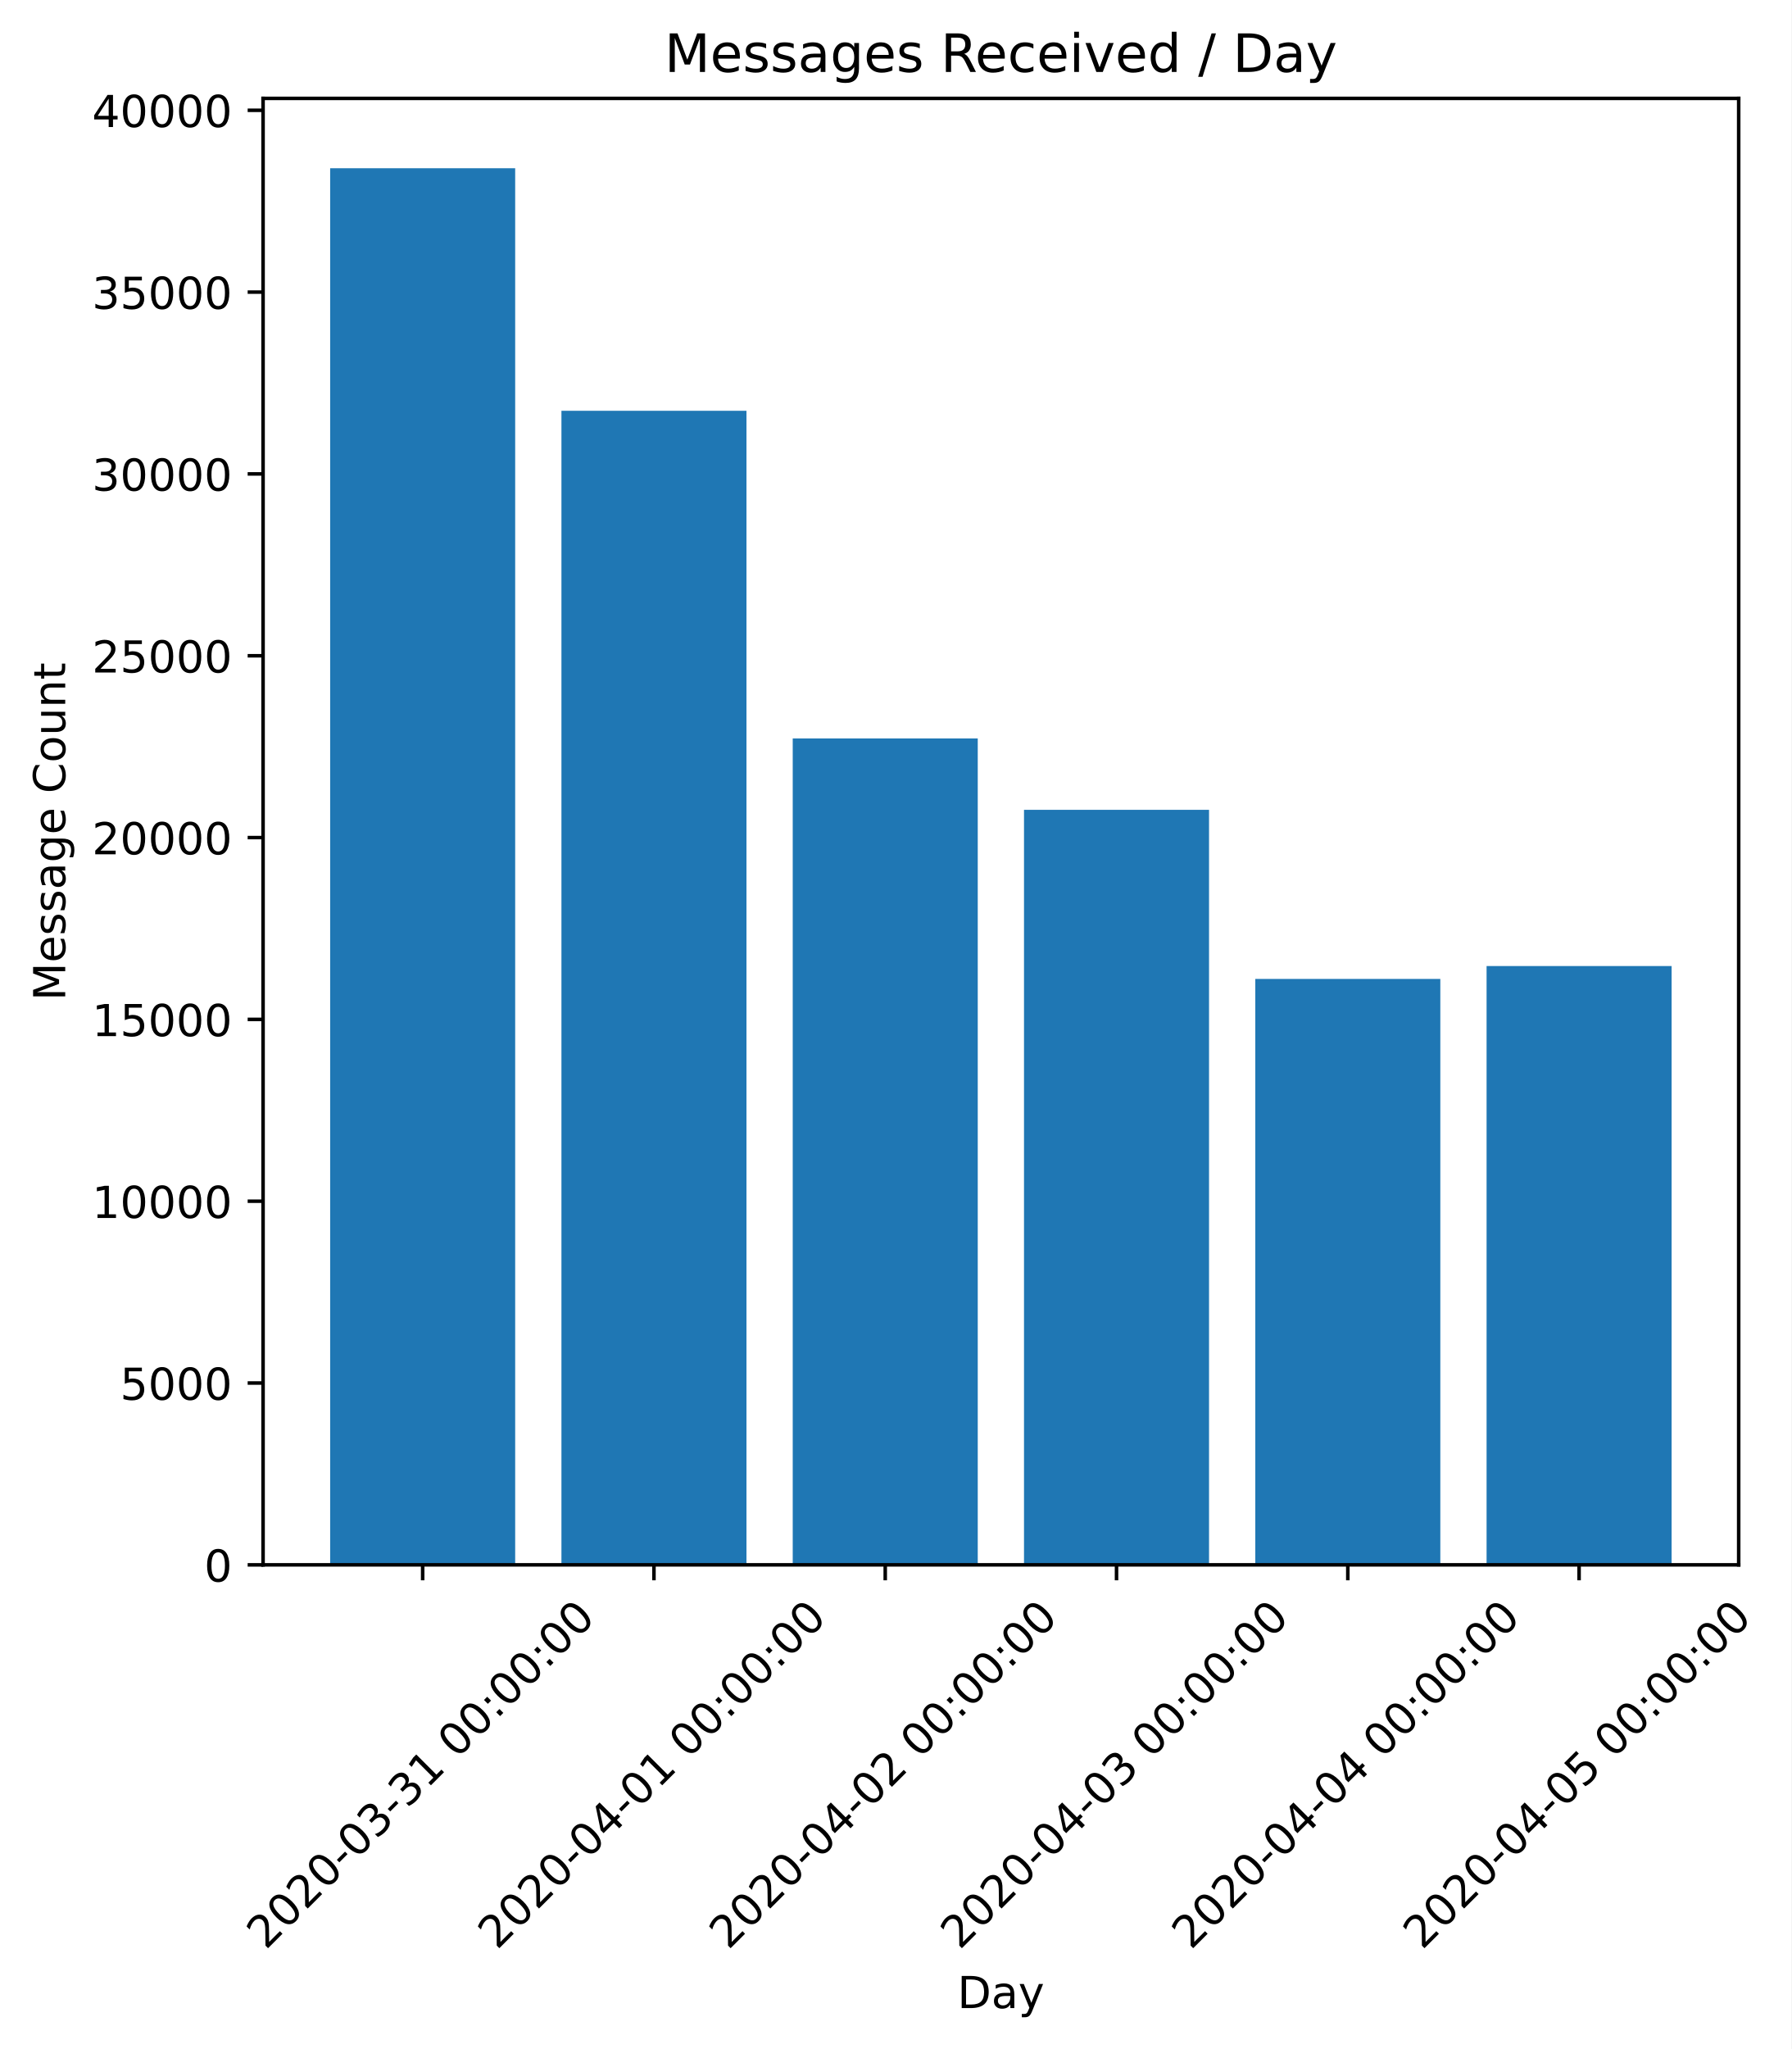
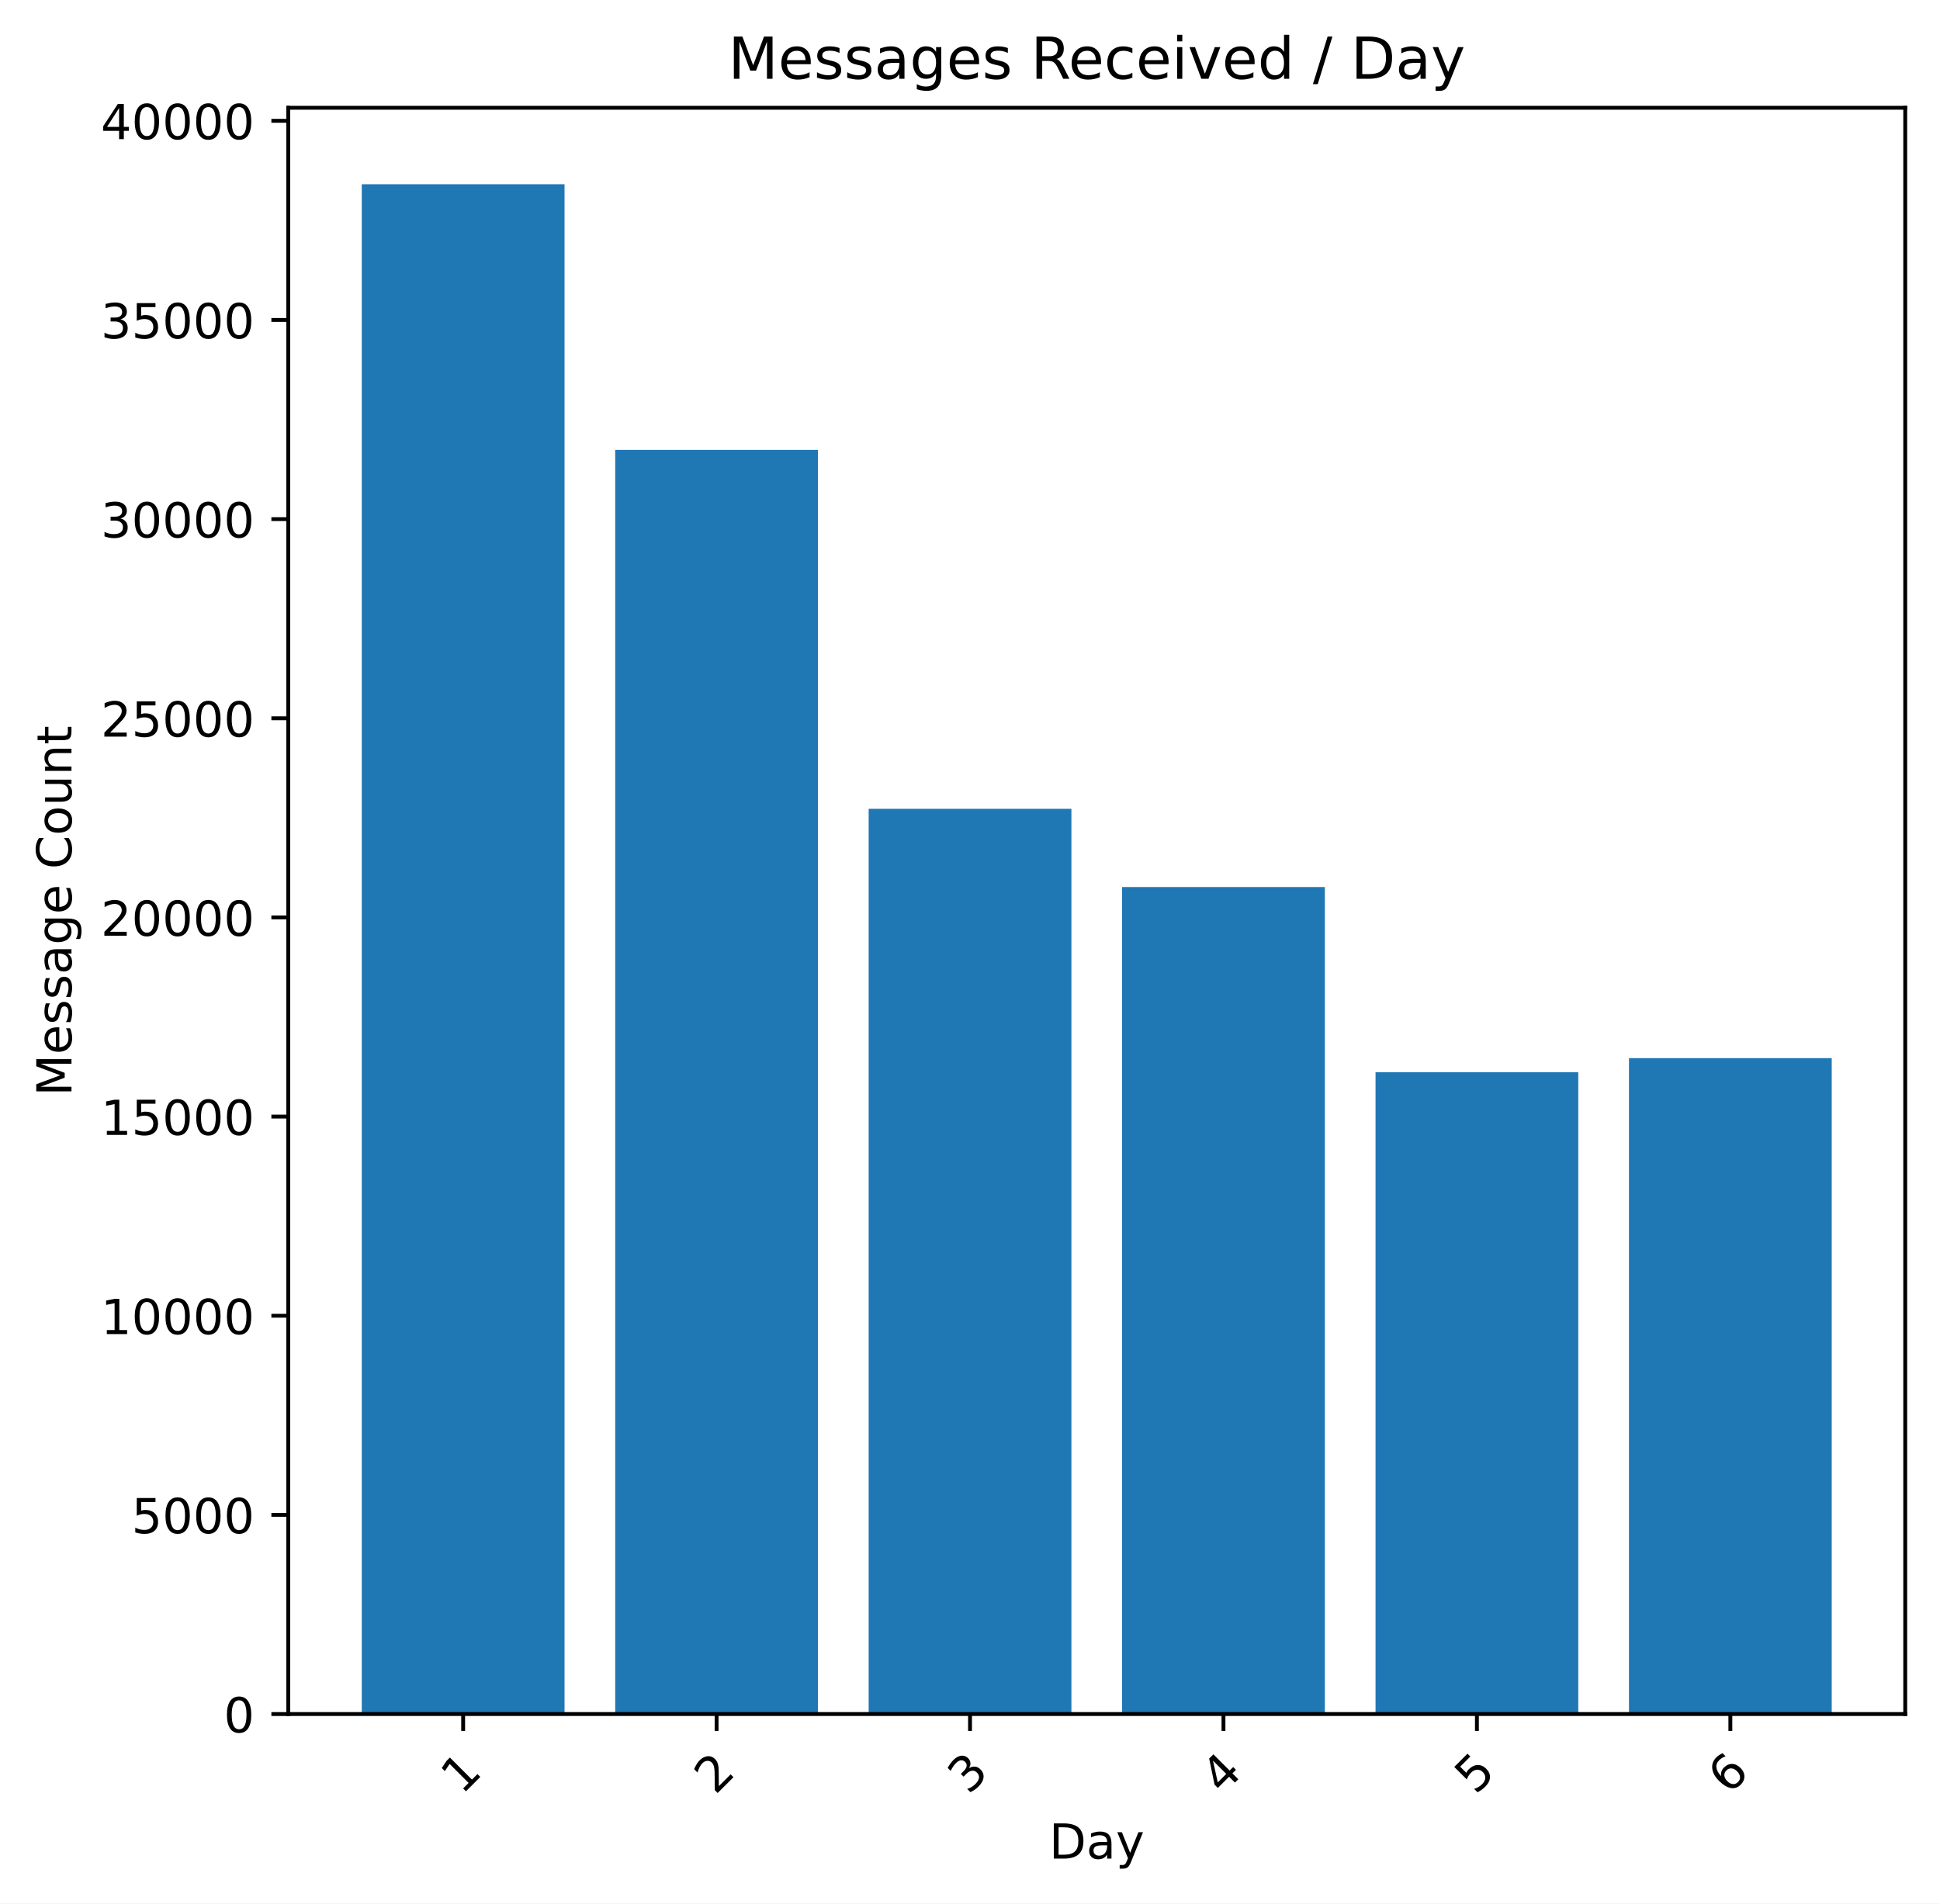
- <svg xmlns="http://www.w3.org/2000/svg" xmlns:xlink="http://www.w3.org/1999/xlink" height="464.779pt" version="1.1" viewBox="0 0 406.453 464.779" width="406.453pt">
+ <svg xmlns="http://www.w3.org/2000/svg" xmlns:xlink="http://www.w3.org/1999/xlink" height="394.179pt" version="1.1" viewBox="0 0 401.691 394.179" width="401.691pt">
  <defs>
    <style type="text/css">
*{stroke-linecap:butt;stroke-linejoin:round;}
  </style>
  </defs>
  <g id="figure_1">
    <g id="patch_1">
-       <path d="M 0 464.779  L 406.453 464.779  L 406.453 -0  L 0 -0  z " style="fill:#ffffff;" />
+       <path d="M 0 394.179  L 401.691 394.179  L 401.691 0  L 0 0  z " style="fill:#ffffff;" />
    </g>
    <g id="axes_1">
      <g id="patch_2">
        <path d="M 59.691 354.958  L 394.491 354.958  L 394.491 22.318  L 59.691 22.318  z " style="fill:#ffffff;" />
      </g>
      <g id="patch_3">
-         <path clip-path="url(#pcfb4ec23f2)" d="M 74.909 354.958  L 116.89 354.958  L 116.89 38.158  L 74.909 38.158  z " style="fill:#1f77b4;" />
+         <path clip-path="url(#p87c78bba9b)" d="M 74.909 354.958  L 116.89 354.958  L 116.89 38.158  L 74.909 38.158  z " style="fill:#1f77b4;" />
      </g>
      <g id="patch_4">
-         <path clip-path="url(#pcfb4ec23f2)" d="M 127.385 354.958  L 169.366 354.958  L 169.366 93.176  L 127.385 93.176  z " style="fill:#1f77b4;" />
+         <path clip-path="url(#p87c78bba9b)" d="M 127.385 354.958  L 169.366 354.958  L 169.366 93.176  L 127.385 93.176  z " style="fill:#1f77b4;" />
      </g>
      <g id="patch_5">
-         <path clip-path="url(#pcfb4ec23f2)" d="M 179.862 354.958  L 221.843 354.958  L 221.843 167.503  L 179.862 167.503  z " style="fill:#1f77b4;" />
+         <path clip-path="url(#p87c78bba9b)" d="M 179.862 354.958  L 221.843 354.958  L 221.843 167.503  L 179.862 167.503  z " style="fill:#1f77b4;" />
      </g>
      <g id="patch_6">
-         <path clip-path="url(#pcfb4ec23f2)" d="M 232.338 354.958  L 274.319 354.958  L 274.319 183.695  L 232.338 183.695  z " style="fill:#1f77b4;" />
+         <path clip-path="url(#p87c78bba9b)" d="M 232.338 354.958  L 274.319 354.958  L 274.319 183.695  L 232.338 183.695  z " style="fill:#1f77b4;" />
      </g>
      <g id="patch_7">
-         <path clip-path="url(#pcfb4ec23f2)" d="M 284.815 354.958  L 326.796 354.958  L 326.796 222.058  L 284.815 222.058  z " style="fill:#1f77b4;" />
+         <path clip-path="url(#p87c78bba9b)" d="M 284.815 354.958  L 326.796 354.958  L 326.796 222.058  L 284.815 222.058  z " style="fill:#1f77b4;" />
      </g>
      <g id="patch_8">
-         <path clip-path="url(#pcfb4ec23f2)" d="M 337.291 354.958  L 379.272 354.958  L 379.272 219.13  L 337.291 219.13  z " style="fill:#1f77b4;" />
+         <path clip-path="url(#p87c78bba9b)" d="M 337.291 354.958  L 379.272 354.958  L 379.272 219.13  L 337.291 219.13  z " style="fill:#1f77b4;" />
      </g>
      <g id="matplotlib.axis_1">
        <g id="xtick_1">
          <g id="line2d_1">
            <defs>
-               <path d="M 0 0  L 0 3.5  " id="m3a08ff6c3d" style="stroke:#000000;stroke-width:0.8;" />
-             </defs>
-             <g>
-               <use style="stroke:#000000;stroke-width:0.8;" x="95.899" xlink:href="#m3a08ff6c3d" y="354.958" />
+               <path d="M 0 0  L 0 3.5  " id="ma3cd0f49e7" style="stroke:#000000;stroke-width:0.8;" />
+             </defs>
+             <g>
+               <use style="stroke:#000000;stroke-width:0.8;" x="95.899" xlink:href="#ma3cd0f49e7" y="354.958" />
            </g>
          </g>
          <g id="text_1">
            <defs>
-               <path d="M 19.188 8.297  L 53.609 8.297  L 53.609 0  L 7.328 0  L 7.328 8.297  Q 12.938 14.109 22.625 23.891  Q 32.328 33.688 34.812 36.531  Q 39.547 41.844 41.422 45.531  Q 43.312 49.219 43.312 52.781  Q 43.312 58.594 39.234 62.25  Q 35.156 65.922 28.609 65.922  Q 23.969 65.922 18.812 64.312  Q 13.672 62.703 7.812 59.422  L 7.812 69.391  Q 13.766 71.781 18.938 73  Q 24.125 74.219 28.422 74.219  Q 39.75 74.219 46.484 68.547  Q 53.219 62.891 53.219 53.422  Q 53.219 48.922 51.531 44.891  Q 49.859 40.875 45.406 35.406  Q 44.188 33.984 37.641 27.219  Q 31.109 20.453 19.188 8.297  z " id="DejaVuSans-50" />
-               <path d="M 31.781 66.406  Q 24.172 66.406 20.328 58.906  Q 16.5 51.422 16.5 36.375  Q 16.5 21.391 20.328 13.891  Q 24.172 6.391 31.781 6.391  Q 39.453 6.391 43.281 13.891  Q 47.125 21.391 47.125 36.375  Q 47.125 51.422 43.281 58.906  Q 39.453 66.406 31.781 66.406  z M 31.781 74.219  Q 44.047 74.219 50.516 64.516  Q 56.984 54.828 56.984 36.375  Q 56.984 17.969 50.516 8.266  Q 44.047 -1.422 31.781 -1.422  Q 19.531 -1.422 13.062 8.266  Q 6.594 17.969 6.594 36.375  Q 6.594 54.828 13.062 64.516  Q 19.531 74.219 31.781 74.219  z " id="DejaVuSans-48" />
-               <path d="M 4.891 31.391  L 31.203 31.391  L 31.203 23.391  L 4.891 23.391  z " id="DejaVuSans-45" />
-               <path d="M 40.578 39.312  Q 47.656 37.797 51.625 33  Q 55.609 28.219 55.609 21.188  Q 55.609 10.406 48.188 4.484  Q 40.766 -1.422 27.094 -1.422  Q 22.516 -1.422 17.656 -0.516  Q 12.797 0.391 7.625 2.203  L 7.625 11.719  Q 11.719 9.328 16.594 8.109  Q 21.484 6.891 26.812 6.891  Q 36.078 6.891 40.938 10.547  Q 45.797 14.203 45.797 21.188  Q 45.797 27.641 41.281 31.266  Q 36.766 34.906 28.719 34.906  L 20.219 34.906  L 20.219 43.016  L 29.109 43.016  Q 36.375 43.016 40.234 45.922  Q 44.094 48.828 44.094 54.297  Q 44.094 59.906 40.109 62.906  Q 36.141 65.922 28.719 65.922  Q 24.656 65.922 20.016 65.031  Q 15.375 64.156 9.812 62.312  L 9.812 71.094  Q 15.438 72.656 20.344 73.438  Q 25.25 74.219 29.594 74.219  Q 40.828 74.219 47.359 69.109  Q 53.906 64.016 53.906 55.328  Q 53.906 49.266 50.438 45.094  Q 46.969 40.922 40.578 39.312  z " id="DejaVuSans-51" />
              <path d="M 12.406 8.297  L 28.516 8.297  L 28.516 63.922  L 10.984 60.406  L 10.984 69.391  L 28.422 72.906  L 38.281 72.906  L 38.281 8.297  L 54.391 8.297  L 54.391 0  L 12.406 0  z " id="DejaVuSans-49" />
-               <path id="DejaVuSans-32" />
-               <path d="M 11.719 12.406  L 22.016 12.406  L 22.016 0  L 11.719 0  z M 11.719 51.703  L 22.016 51.703  L 22.016 39.312  L 11.719 39.312  z " id="DejaVuSans-58" />
-             </defs>
-             <g transform="translate(60.301 442.4302)rotate(-45)scale(0.1 -0.1)">
-               <use xlink:href="#DejaVuSans-50" />
-               <use x="63.623" xlink:href="#DejaVuSans-48" />
-               <use x="127.246" xlink:href="#DejaVuSans-50" />
-               <use x="190.869" xlink:href="#DejaVuSans-48" />
-               <use x="254.492" xlink:href="#DejaVuSans-45" />
-               <use x="290.576" xlink:href="#DejaVuSans-48" />
-               <use x="354.199" xlink:href="#DejaVuSans-51" />
-               <use x="417.822" xlink:href="#DejaVuSans-45" />
-               <use x="453.906" xlink:href="#DejaVuSans-51" />
-               <use x="517.529" xlink:href="#DejaVuSans-49" />
-               <use x="581.152" xlink:href="#DejaVuSans-32" />
-               <use x="612.939" xlink:href="#DejaVuSans-48" />
-               <use x="676.562" xlink:href="#DejaVuSans-48" />
-               <use x="740.186" xlink:href="#DejaVuSans-58" />
-               <use x="773.877" xlink:href="#DejaVuSans-48" />
-               <use x="837.5" xlink:href="#DejaVuSans-48" />
-               <use x="901.123" xlink:href="#DejaVuSans-58" />
-               <use x="934.814" xlink:href="#DejaVuSans-48" />
-               <use x="998.438" xlink:href="#DejaVuSans-48" />
+             </defs>
+             <g transform="translate(95.60109 371.83)rotate(-45)scale(0.1 -0.1)">
+               <use xlink:href="#DejaVuSans-49" />
            </g>
          </g>
        </g>
        <g id="xtick_2">
          <g id="line2d_2">
            <g>
-               <use style="stroke:#000000;stroke-width:0.8;" x="148.376" xlink:href="#m3a08ff6c3d" y="354.958" />
+               <use style="stroke:#000000;stroke-width:0.8;" x="148.376" xlink:href="#ma3cd0f49e7" y="354.958" />
            </g>
          </g>
          <g id="text_2">
            <defs>
-               <path d="M 37.797 64.312  L 12.891 25.391  L 37.797 25.391  z M 35.203 72.906  L 47.609 72.906  L 47.609 25.391  L 58.016 25.391  L 58.016 17.188  L 47.609 17.188  L 47.609 0  L 37.797 0  L 37.797 17.188  L 4.891 17.188  L 4.891 26.703  z " id="DejaVuSans-52" />
-             </defs>
-             <g transform="translate(112.7775 442.4302)rotate(-45)scale(0.1 -0.1)">
+               <path d="M 19.188 8.297  L 53.609 8.297  L 53.609 0  L 7.328 0  L 7.328 8.297  Q 12.938 14.109 22.625 23.891  Q 32.328 33.688 34.812 36.531  Q 39.547 41.844 41.422 45.531  Q 43.312 49.219 43.312 52.781  Q 43.312 58.594 39.234 62.25  Q 35.156 65.922 28.609 65.922  Q 23.969 65.922 18.812 64.312  Q 13.672 62.703 7.812 59.422  L 7.812 69.391  Q 13.766 71.781 18.938 73  Q 24.125 74.219 28.422 74.219  Q 39.75 74.219 46.484 68.547  Q 53.219 62.891 53.219 53.422  Q 53.219 48.922 51.531 44.891  Q 49.859 40.875 45.406 35.406  Q 44.188 33.984 37.641 27.219  Q 31.109 20.453 19.188 8.297  z " id="DejaVuSans-50" />
+             </defs>
+             <g transform="translate(148.0776 371.83)rotate(-45)scale(0.1 -0.1)">
              <use xlink:href="#DejaVuSans-50" />
-               <use x="63.623" xlink:href="#DejaVuSans-48" />
-               <use x="127.246" xlink:href="#DejaVuSans-50" />
-               <use x="190.869" xlink:href="#DejaVuSans-48" />
-               <use x="254.492" xlink:href="#DejaVuSans-45" />
-               <use x="290.576" xlink:href="#DejaVuSans-48" />
-               <use x="354.199" xlink:href="#DejaVuSans-52" />
-               <use x="417.822" xlink:href="#DejaVuSans-45" />
-               <use x="453.906" xlink:href="#DejaVuSans-48" />
-               <use x="517.529" xlink:href="#DejaVuSans-49" />
-               <use x="581.152" xlink:href="#DejaVuSans-32" />
-               <use x="612.939" xlink:href="#DejaVuSans-48" />
-               <use x="676.562" xlink:href="#DejaVuSans-48" />
-               <use x="740.186" xlink:href="#DejaVuSans-58" />
-               <use x="773.877" xlink:href="#DejaVuSans-48" />
-               <use x="837.5" xlink:href="#DejaVuSans-48" />
-               <use x="901.123" xlink:href="#DejaVuSans-58" />
-               <use x="934.814" xlink:href="#DejaVuSans-48" />
-               <use x="998.438" xlink:href="#DejaVuSans-48" />
            </g>
          </g>
        </g>
        <g id="xtick_3">
          <g id="line2d_3">
            <g>
-               <use style="stroke:#000000;stroke-width:0.8;" x="200.852" xlink:href="#m3a08ff6c3d" y="354.958" />
+               <use style="stroke:#000000;stroke-width:0.8;" x="200.852" xlink:href="#ma3cd0f49e7" y="354.958" />
            </g>
          </g>
          <g id="text_3">
-             <g transform="translate(165.254 442.4302)rotate(-45)scale(0.1 -0.1)">
-               <use xlink:href="#DejaVuSans-50" />
-               <use x="63.623" xlink:href="#DejaVuSans-48" />
-               <use x="127.246" xlink:href="#DejaVuSans-50" />
-               <use x="190.869" xlink:href="#DejaVuSans-48" />
-               <use x="254.492" xlink:href="#DejaVuSans-45" />
-               <use x="290.576" xlink:href="#DejaVuSans-48" />
-               <use x="354.199" xlink:href="#DejaVuSans-52" />
-               <use x="417.822" xlink:href="#DejaVuSans-45" />
-               <use x="453.906" xlink:href="#DejaVuSans-48" />
-               <use x="517.529" xlink:href="#DejaVuSans-50" />
-               <use x="581.152" xlink:href="#DejaVuSans-32" />
-               <use x="612.939" xlink:href="#DejaVuSans-48" />
-               <use x="676.562" xlink:href="#DejaVuSans-48" />
-               <use x="740.186" xlink:href="#DejaVuSans-58" />
-               <use x="773.877" xlink:href="#DejaVuSans-48" />
-               <use x="837.5" xlink:href="#DejaVuSans-48" />
-               <use x="901.123" xlink:href="#DejaVuSans-58" />
-               <use x="934.814" xlink:href="#DejaVuSans-48" />
-               <use x="998.438" xlink:href="#DejaVuSans-48" />
+             <defs>
+               <path d="M 40.578 39.312  Q 47.656 37.797 51.625 33  Q 55.609 28.219 55.609 21.188  Q 55.609 10.406 48.188 4.484  Q 40.766 -1.422 27.094 -1.422  Q 22.516 -1.422 17.656 -0.516  Q 12.797 0.391 7.625 2.203  L 7.625 11.719  Q 11.719 9.328 16.594 8.109  Q 21.484 6.891 26.812 6.891  Q 36.078 6.891 40.938 10.547  Q 45.797 14.203 45.797 21.188  Q 45.797 27.641 41.281 31.266  Q 36.766 34.906 28.719 34.906  L 20.219 34.906  L 20.219 43.016  L 29.109 43.016  Q 36.375 43.016 40.234 45.922  Q 44.094 48.828 44.094 54.297  Q 44.094 59.906 40.109 62.906  Q 36.141 65.922 28.719 65.922  Q 24.656 65.922 20.016 65.031  Q 15.375 64.156 9.812 62.312  L 9.812 71.094  Q 15.438 72.656 20.344 73.438  Q 25.25 74.219 29.594 74.219  Q 40.828 74.219 47.359 69.109  Q 53.906 64.016 53.906 55.328  Q 53.906 49.266 50.438 45.094  Q 46.969 40.922 40.578 39.312  z " id="DejaVuSans-51" />
+             </defs>
+             <g transform="translate(200.5541 371.83)rotate(-45)scale(0.1 -0.1)">
+               <use xlink:href="#DejaVuSans-51" />
            </g>
          </g>
        </g>
        <g id="xtick_4">
          <g id="line2d_4">
            <g>
-               <use style="stroke:#000000;stroke-width:0.8;" x="253.329" xlink:href="#m3a08ff6c3d" y="354.958" />
+               <use style="stroke:#000000;stroke-width:0.8;" x="253.329" xlink:href="#ma3cd0f49e7" y="354.958" />
            </g>
          </g>
          <g id="text_4">
-             <g transform="translate(217.7305 442.4302)rotate(-45)scale(0.1 -0.1)">
-               <use xlink:href="#DejaVuSans-50" />
-               <use x="63.623" xlink:href="#DejaVuSans-48" />
-               <use x="127.246" xlink:href="#DejaVuSans-50" />
-               <use x="190.869" xlink:href="#DejaVuSans-48" />
-               <use x="254.492" xlink:href="#DejaVuSans-45" />
-               <use x="290.576" xlink:href="#DejaVuSans-48" />
-               <use x="354.199" xlink:href="#DejaVuSans-52" />
-               <use x="417.822" xlink:href="#DejaVuSans-45" />
-               <use x="453.906" xlink:href="#DejaVuSans-48" />
-               <use x="517.529" xlink:href="#DejaVuSans-51" />
-               <use x="581.152" xlink:href="#DejaVuSans-32" />
-               <use x="612.939" xlink:href="#DejaVuSans-48" />
-               <use x="676.562" xlink:href="#DejaVuSans-48" />
-               <use x="740.186" xlink:href="#DejaVuSans-58" />
-               <use x="773.877" xlink:href="#DejaVuSans-48" />
-               <use x="837.5" xlink:href="#DejaVuSans-48" />
-               <use x="901.123" xlink:href="#DejaVuSans-58" />
-               <use x="934.814" xlink:href="#DejaVuSans-48" />
-               <use x="998.438" xlink:href="#DejaVuSans-48" />
+             <defs>
+               <path d="M 37.797 64.312  L 12.891 25.391  L 37.797 25.391  z M 35.203 72.906  L 47.609 72.906  L 47.609 25.391  L 58.016 25.391  L 58.016 17.188  L 47.609 17.188  L 47.609 0  L 37.797 0  L 37.797 17.188  L 4.891 17.188  L 4.891 26.703  z " id="DejaVuSans-52" />
+             </defs>
+             <g transform="translate(253.0306 371.83)rotate(-45)scale(0.1 -0.1)">
+               <use xlink:href="#DejaVuSans-52" />
            </g>
          </g>
        </g>
        <g id="xtick_5">
          <g id="line2d_5">
            <g>
-               <use style="stroke:#000000;stroke-width:0.8;" x="305.805" xlink:href="#m3a08ff6c3d" y="354.958" />
+               <use style="stroke:#000000;stroke-width:0.8;" x="305.805" xlink:href="#ma3cd0f49e7" y="354.958" />
            </g>
          </g>
          <g id="text_5">
-             <g transform="translate(270.207 442.4302)rotate(-45)scale(0.1 -0.1)">
-               <use xlink:href="#DejaVuSans-50" />
-               <use x="63.623" xlink:href="#DejaVuSans-48" />
-               <use x="127.246" xlink:href="#DejaVuSans-50" />
-               <use x="190.869" xlink:href="#DejaVuSans-48" />
-               <use x="254.492" xlink:href="#DejaVuSans-45" />
-               <use x="290.576" xlink:href="#DejaVuSans-48" />
-               <use x="354.199" xlink:href="#DejaVuSans-52" />
-               <use x="417.822" xlink:href="#DejaVuSans-45" />
-               <use x="453.906" xlink:href="#DejaVuSans-48" />
-               <use x="517.529" xlink:href="#DejaVuSans-52" />
-               <use x="581.152" xlink:href="#DejaVuSans-32" />
-               <use x="612.939" xlink:href="#DejaVuSans-48" />
-               <use x="676.562" xlink:href="#DejaVuSans-48" />
-               <use x="740.186" xlink:href="#DejaVuSans-58" />
-               <use x="773.877" xlink:href="#DejaVuSans-48" />
-               <use x="837.5" xlink:href="#DejaVuSans-48" />
-               <use x="901.123" xlink:href="#DejaVuSans-58" />
-               <use x="934.814" xlink:href="#DejaVuSans-48" />
-               <use x="998.438" xlink:href="#DejaVuSans-48" />
+             <defs>
+               <path d="M 10.797 72.906  L 49.516 72.906  L 49.516 64.594  L 19.828 64.594  L 19.828 46.734  Q 21.969 47.469 24.109 47.828  Q 26.266 48.188 28.422 48.188  Q 40.625 48.188 47.75 41.5  Q 54.891 34.812 54.891 23.391  Q 54.891 11.625 47.562 5.094  Q 40.234 -1.422 26.906 -1.422  Q 22.312 -1.422 17.547 -0.641  Q 12.797 0.141 7.719 1.703  L 7.719 11.625  Q 12.109 9.234 16.797 8.062  Q 21.484 6.891 26.703 6.891  Q 35.156 6.891 40.078 11.328  Q 45.016 15.766 45.016 23.391  Q 45.016 31 40.078 35.438  Q 35.156 39.891 26.703 39.891  Q 22.75 39.891 18.812 39.016  Q 14.891 38.141 10.797 36.281  z " id="DejaVuSans-53" />
+             </defs>
+             <g transform="translate(305.507 371.83)rotate(-45)scale(0.1 -0.1)">
+               <use xlink:href="#DejaVuSans-53" />
            </g>
          </g>
        </g>
        <g id="xtick_6">
          <g id="line2d_6">
            <g>
-               <use style="stroke:#000000;stroke-width:0.8;" x="358.282" xlink:href="#m3a08ff6c3d" y="354.958" />
+               <use style="stroke:#000000;stroke-width:0.8;" x="358.282" xlink:href="#ma3cd0f49e7" y="354.958" />
            </g>
          </g>
          <g id="text_6">
            <defs>
-               <path d="M 10.797 72.906  L 49.516 72.906  L 49.516 64.594  L 19.828 64.594  L 19.828 46.734  Q 21.969 47.469 24.109 47.828  Q 26.266 48.188 28.422 48.188  Q 40.625 48.188 47.75 41.5  Q 54.891 34.812 54.891 23.391  Q 54.891 11.625 47.562 5.094  Q 40.234 -1.422 26.906 -1.422  Q 22.312 -1.422 17.547 -0.641  Q 12.797 0.141 7.719 1.703  L 7.719 11.625  Q 12.109 9.234 16.797 8.062  Q 21.484 6.891 26.703 6.891  Q 35.156 6.891 40.078 11.328  Q 45.016 15.766 45.016 23.391  Q 45.016 31 40.078 35.438  Q 35.156 39.891 26.703 39.891  Q 22.75 39.891 18.812 39.016  Q 14.891 38.141 10.797 36.281  z " id="DejaVuSans-53" />
-             </defs>
-             <g transform="translate(322.6834 442.4302)rotate(-45)scale(0.1 -0.1)">
-               <use xlink:href="#DejaVuSans-50" />
-               <use x="63.623" xlink:href="#DejaVuSans-48" />
-               <use x="127.246" xlink:href="#DejaVuSans-50" />
-               <use x="190.869" xlink:href="#DejaVuSans-48" />
-               <use x="254.492" xlink:href="#DejaVuSans-45" />
-               <use x="290.576" xlink:href="#DejaVuSans-48" />
-               <use x="354.199" xlink:href="#DejaVuSans-52" />
-               <use x="417.822" xlink:href="#DejaVuSans-45" />
-               <use x="453.906" xlink:href="#DejaVuSans-48" />
-               <use x="517.529" xlink:href="#DejaVuSans-53" />
-               <use x="581.152" xlink:href="#DejaVuSans-32" />
-               <use x="612.939" xlink:href="#DejaVuSans-48" />
-               <use x="676.562" xlink:href="#DejaVuSans-48" />
-               <use x="740.186" xlink:href="#DejaVuSans-58" />
-               <use x="773.877" xlink:href="#DejaVuSans-48" />
-               <use x="837.5" xlink:href="#DejaVuSans-48" />
-               <use x="901.123" xlink:href="#DejaVuSans-58" />
-               <use x="934.814" xlink:href="#DejaVuSans-48" />
-               <use x="998.438" xlink:href="#DejaVuSans-48" />
+               <path d="M 33.016 40.375  Q 26.375 40.375 22.484 35.828  Q 18.609 31.297 18.609 23.391  Q 18.609 15.531 22.484 10.953  Q 26.375 6.391 33.016 6.391  Q 39.656 6.391 43.531 10.953  Q 47.406 15.531 47.406 23.391  Q 47.406 31.297 43.531 35.828  Q 39.656 40.375 33.016 40.375  z M 52.594 71.297  L 52.594 62.312  Q 48.875 64.062 45.094 64.984  Q 41.312 65.922 37.594 65.922  Q 27.828 65.922 22.672 59.328  Q 17.531 52.734 16.797 39.406  Q 19.672 43.656 24.016 45.922  Q 28.375 48.188 33.594 48.188  Q 44.578 48.188 50.953 41.516  Q 57.328 34.859 57.328 23.391  Q 57.328 12.156 50.688 5.359  Q 44.047 -1.422 33.016 -1.422  Q 20.359 -1.422 13.672 8.266  Q 6.984 17.969 6.984 36.375  Q 6.984 53.656 15.188 63.938  Q 23.391 74.219 37.203 74.219  Q 40.922 74.219 44.703 73.484  Q 48.484 72.75 52.594 71.297  z " id="DejaVuSans-54" />
+             </defs>
+             <g transform="translate(357.9835 371.83)rotate(-45)scale(0.1 -0.1)">
+               <use xlink:href="#DejaVuSans-54" />
            </g>
          </g>
        </g>
        <g id="text_7">
          <defs>
            <path d="M 19.672 64.797  L 19.672 8.109  L 31.594 8.109  Q 46.688 8.109 53.688 14.938  Q 60.688 21.781 60.688 36.531  Q 60.688 51.172 53.688 57.984  Q 46.688 64.797 31.594 64.797  z M 9.812 72.906  L 30.078 72.906  Q 51.266 72.906 61.172 64.094  Q 71.094 55.281 71.094 36.531  Q 71.094 17.672 61.125 8.828  Q 51.172 0 30.078 0  L 9.812 0  z " id="DejaVuSans-68" />
            <path d="M 34.281 27.484  Q 23.391 27.484 19.188 25  Q 14.984 22.516 14.984 16.5  Q 14.984 11.719 18.141 8.906  Q 21.297 6.109 26.703 6.109  Q 34.188 6.109 38.703 11.406  Q 43.219 16.703 43.219 25.484  L 43.219 27.484  z M 52.203 31.203  L 52.203 0  L 43.219 0  L 43.219 8.297  Q 40.141 3.328 35.547 0.953  Q 30.953 -1.422 24.312 -1.422  Q 15.922 -1.422 10.953 3.297  Q 6 8.016 6 15.922  Q 6 25.141 12.172 29.828  Q 18.359 34.516 30.609 34.516  L 43.219 34.516  L 43.219 35.406  Q 43.219 41.609 39.141 45  Q 35.062 48.391 27.688 48.391  Q 23 48.391 18.547 47.266  Q 14.109 46.141 10.016 43.891  L 10.016 52.203  Q 14.938 54.109 19.578 55.047  Q 24.219 56 28.609 56  Q 40.484 56 46.344 49.844  Q 52.203 43.703 52.203 31.203  z " id="DejaVuSans-97" />
            <path d="M 32.172 -5.078  Q 28.375 -14.844 24.75 -17.812  Q 21.141 -20.797 15.094 -20.797  L 7.906 -20.797  L 7.906 -13.281  L 13.188 -13.281  Q 16.891 -13.281 18.938 -11.516  Q 21 -9.766 23.484 -3.219  L 25.094 0.875  L 2.984 54.688  L 12.5 54.688  L 29.594 11.922  L 46.688 54.688  L 56.203 54.688  z " id="DejaVuSans-121" />
          </defs>
-           <g transform="translate(217.2172 455.4992)scale(0.1 -0.1)">
+           <g transform="translate(217.2172 384.899)scale(0.1 -0.1)">
            <use xlink:href="#DejaVuSans-68" />
            <use x="77.002" xlink:href="#DejaVuSans-97" />
            <use x="138.281" xlink:href="#DejaVuSans-121" />
          </g>
        </g>
      </g>
      <g id="matplotlib.axis_2">
        <g id="ytick_1">
          <g id="line2d_7">
            <defs>
-               <path d="M 0 0  L -3.5 0  " id="mc1b7f2e20d" style="stroke:#000000;stroke-width:0.8;" />
-             </defs>
-             <g>
-               <use style="stroke:#000000;stroke-width:0.8;" x="59.691" xlink:href="#mc1b7f2e20d" y="354.958" />
+               <path d="M 0 0  L -3.5 0  " id="m7bebbb8d8e" style="stroke:#000000;stroke-width:0.8;" />
+             </defs>
+             <g>
+               <use style="stroke:#000000;stroke-width:0.8;" x="59.691" xlink:href="#m7bebbb8d8e" y="354.958" />
            </g>
          </g>
          <g id="text_8">
+             <defs>
+               <path d="M 31.781 66.406  Q 24.172 66.406 20.328 58.906  Q 16.5 51.422 16.5 36.375  Q 16.5 21.391 20.328 13.891  Q 24.172 6.391 31.781 6.391  Q 39.453 6.391 43.281 13.891  Q 47.125 21.391 47.125 36.375  Q 47.125 51.422 43.281 58.906  Q 39.453 66.406 31.781 66.406  z M 31.781 74.219  Q 44.047 74.219 50.516 64.516  Q 56.984 54.828 56.984 36.375  Q 56.984 17.969 50.516 8.266  Q 44.047 -1.422 31.781 -1.422  Q 19.531 -1.422 13.062 8.266  Q 6.594 17.969 6.594 36.375  Q 6.594 54.828 13.062 64.516  Q 19.531 74.219 31.781 74.219  z " id="DejaVuSans-48" />
+             </defs>
            <g transform="translate(46.32812 358.7573)scale(0.1 -0.1)">
              <use xlink:href="#DejaVuSans-48" />
            </g>
          </g>
        </g>
        <g id="ytick_2">
          <g id="line2d_8">
            <g>
-               <use style="stroke:#000000;stroke-width:0.8;" x="59.691" xlink:href="#mc1b7f2e20d" y="313.716" />
+               <use style="stroke:#000000;stroke-width:0.8;" x="59.691" xlink:href="#m7bebbb8d8e" y="313.716" />
            </g>
          </g>
          <g id="text_9">
            <g transform="translate(27.24063 317.5149)scale(0.1 -0.1)">
              <use xlink:href="#DejaVuSans-53" />
              <use x="63.623" xlink:href="#DejaVuSans-48" />
              <use x="127.246" xlink:href="#DejaVuSans-48" />
              <use x="190.869" xlink:href="#DejaVuSans-48" />
            </g>
          </g>
        </g>
        <g id="ytick_3">
          <g id="line2d_9">
            <g>
-               <use style="stroke:#000000;stroke-width:0.8;" x="59.691" xlink:href="#mc1b7f2e20d" y="272.473" />
+               <use style="stroke:#000000;stroke-width:0.8;" x="59.691" xlink:href="#m7bebbb8d8e" y="272.473" />
            </g>
          </g>
          <g id="text_10">
            <g transform="translate(20.87813 276.2724)scale(0.1 -0.1)">
              <use xlink:href="#DejaVuSans-49" />
              <use x="63.623" xlink:href="#DejaVuSans-48" />
              <use x="127.246" xlink:href="#DejaVuSans-48" />
              <use x="190.869" xlink:href="#DejaVuSans-48" />
              <use x="254.492" xlink:href="#DejaVuSans-48" />
            </g>
          </g>
        </g>
        <g id="ytick_4">
          <g id="line2d_10">
            <g>
-               <use style="stroke:#000000;stroke-width:0.8;" x="59.691" xlink:href="#mc1b7f2e20d" y="231.231" />
+               <use style="stroke:#000000;stroke-width:0.8;" x="59.691" xlink:href="#m7bebbb8d8e" y="231.231" />
            </g>
          </g>
          <g id="text_11">
            <g transform="translate(20.87813 235.0299)scale(0.1 -0.1)">
              <use xlink:href="#DejaVuSans-49" />
              <use x="63.623" xlink:href="#DejaVuSans-53" />
              <use x="127.246" xlink:href="#DejaVuSans-48" />
              <use x="190.869" xlink:href="#DejaVuSans-48" />
              <use x="254.492" xlink:href="#DejaVuSans-48" />
            </g>
          </g>
        </g>
        <g id="ytick_5">
          <g id="line2d_11">
            <g>
-               <use style="stroke:#000000;stroke-width:0.8;" x="59.691" xlink:href="#mc1b7f2e20d" y="189.988" />
+               <use style="stroke:#000000;stroke-width:0.8;" x="59.691" xlink:href="#m7bebbb8d8e" y="189.988" />
            </g>
          </g>
          <g id="text_12">
            <g transform="translate(20.87813 193.7874)scale(0.1 -0.1)">
              <use xlink:href="#DejaVuSans-50" />
              <use x="63.623" xlink:href="#DejaVuSans-48" />
              <use x="127.246" xlink:href="#DejaVuSans-48" />
              <use x="190.869" xlink:href="#DejaVuSans-48" />
              <use x="254.492" xlink:href="#DejaVuSans-48" />
            </g>
          </g>
        </g>
        <g id="ytick_6">
          <g id="line2d_12">
            <g>
-               <use style="stroke:#000000;stroke-width:0.8;" x="59.691" xlink:href="#mc1b7f2e20d" y="148.746" />
+               <use style="stroke:#000000;stroke-width:0.8;" x="59.691" xlink:href="#m7bebbb8d8e" y="148.746" />
            </g>
          </g>
          <g id="text_13">
            <g transform="translate(20.87813 152.5449)scale(0.1 -0.1)">
              <use xlink:href="#DejaVuSans-50" />
              <use x="63.623" xlink:href="#DejaVuSans-53" />
              <use x="127.246" xlink:href="#DejaVuSans-48" />
              <use x="190.869" xlink:href="#DejaVuSans-48" />
              <use x="254.492" xlink:href="#DejaVuSans-48" />
            </g>
          </g>
        </g>
        <g id="ytick_7">
          <g id="line2d_13">
            <g>
-               <use style="stroke:#000000;stroke-width:0.8;" x="59.691" xlink:href="#mc1b7f2e20d" y="107.503" />
+               <use style="stroke:#000000;stroke-width:0.8;" x="59.691" xlink:href="#m7bebbb8d8e" y="107.503" />
            </g>
          </g>
          <g id="text_14">
            <g transform="translate(20.87813 111.3025)scale(0.1 -0.1)">
              <use xlink:href="#DejaVuSans-51" />
              <use x="63.623" xlink:href="#DejaVuSans-48" />
              <use x="127.246" xlink:href="#DejaVuSans-48" />
              <use x="190.869" xlink:href="#DejaVuSans-48" />
              <use x="254.492" xlink:href="#DejaVuSans-48" />
            </g>
          </g>
        </g>
        <g id="ytick_8">
          <g id="line2d_14">
            <g>
-               <use style="stroke:#000000;stroke-width:0.8;" x="59.691" xlink:href="#mc1b7f2e20d" y="66.261" />
+               <use style="stroke:#000000;stroke-width:0.8;" x="59.691" xlink:href="#m7bebbb8d8e" y="66.261" />
            </g>
          </g>
          <g id="text_15">
            <g transform="translate(20.87813 70.05997)scale(0.1 -0.1)">
              <use xlink:href="#DejaVuSans-51" />
              <use x="63.623" xlink:href="#DejaVuSans-53" />
              <use x="127.246" xlink:href="#DejaVuSans-48" />
              <use x="190.869" xlink:href="#DejaVuSans-48" />
              <use x="254.492" xlink:href="#DejaVuSans-48" />
            </g>
          </g>
        </g>
        <g id="ytick_9">
          <g id="line2d_15">
            <g>
-               <use style="stroke:#000000;stroke-width:0.8;" x="59.691" xlink:href="#mc1b7f2e20d" y="25.018" />
+               <use style="stroke:#000000;stroke-width:0.8;" x="59.691" xlink:href="#m7bebbb8d8e" y="25.018" />
            </g>
          </g>
          <g id="text_16">
            <g transform="translate(20.87813 28.81749)scale(0.1 -0.1)">
              <use xlink:href="#DejaVuSans-52" />
              <use x="63.623" xlink:href="#DejaVuSans-48" />
              <use x="127.246" xlink:href="#DejaVuSans-48" />
              <use x="190.869" xlink:href="#DejaVuSans-48" />
              <use x="254.492" xlink:href="#DejaVuSans-48" />
            </g>
          </g>
        </g>
        <g id="text_17">
          <defs>
            <path d="M 9.812 72.906  L 24.516 72.906  L 43.109 23.297  L 61.812 72.906  L 76.516 72.906  L 76.516 0  L 66.891 0  L 66.891 64.016  L 48.094 14.016  L 38.188 14.016  L 19.391 64.016  L 19.391 0  L 9.812 0  z " id="DejaVuSans-77" />
            <path d="M 56.203 29.594  L 56.203 25.203  L 14.891 25.203  Q 15.484 15.922 20.484 11.062  Q 25.484 6.203 34.422 6.203  Q 39.594 6.203 44.453 7.469  Q 49.312 8.734 54.109 11.281  L 54.109 2.781  Q 49.266 0.734 44.188 -0.344  Q 39.109 -1.422 33.891 -1.422  Q 20.797 -1.422 13.156 6.188  Q 5.516 13.812 5.516 26.812  Q 5.516 40.234 12.766 48.109  Q 20.016 56 32.328 56  Q 43.359 56 49.781 48.891  Q 56.203 41.797 56.203 29.594  z M 47.219 32.234  Q 47.125 39.594 43.094 43.984  Q 39.062 48.391 32.422 48.391  Q 24.906 48.391 20.391 44.141  Q 15.875 39.891 15.188 32.172  z " id="DejaVuSans-101" />
            <path d="M 44.281 53.078  L 44.281 44.578  Q 40.484 46.531 36.375 47.5  Q 32.281 48.484 27.875 48.484  Q 21.188 48.484 17.844 46.438  Q 14.5 44.391 14.5 40.281  Q 14.5 37.156 16.891 35.375  Q 19.281 33.594 26.516 31.984  L 29.594 31.297  Q 39.156 29.25 43.188 25.516  Q 47.219 21.781 47.219 15.094  Q 47.219 7.469 41.188 3.016  Q 35.156 -1.422 24.609 -1.422  Q 20.219 -1.422 15.453 -0.562  Q 10.688 0.297 5.422 2  L 5.422 11.281  Q 10.406 8.688 15.234 7.391  Q 20.062 6.109 24.812 6.109  Q 31.156 6.109 34.562 8.281  Q 37.984 10.453 37.984 14.406  Q 37.984 18.062 35.516 20.016  Q 33.062 21.969 24.703 23.781  L 21.578 24.516  Q 13.234 26.266 9.516 29.906  Q 5.812 33.547 5.812 39.891  Q 5.812 47.609 11.281 51.797  Q 16.75 56 26.812 56  Q 31.781 56 36.172 55.266  Q 40.578 54.547 44.281 53.078  z " id="DejaVuSans-115" />
            <path d="M 45.406 27.984  Q 45.406 37.75 41.375 43.109  Q 37.359 48.484 30.078 48.484  Q 22.859 48.484 18.828 43.109  Q 14.797 37.75 14.797 27.984  Q 14.797 18.266 18.828 12.891  Q 22.859 7.516 30.078 7.516  Q 37.359 7.516 41.375 12.891  Q 45.406 18.266 45.406 27.984  z M 54.391 6.781  Q 54.391 -7.172 48.188 -13.984  Q 42 -20.797 29.203 -20.797  Q 24.469 -20.797 20.266 -20.094  Q 16.062 -19.391 12.109 -17.922  L 12.109 -9.188  Q 16.062 -11.328 19.922 -12.344  Q 23.781 -13.375 27.781 -13.375  Q 36.625 -13.375 41.016 -8.766  Q 45.406 -4.156 45.406 5.172  L 45.406 9.625  Q 42.625 4.781 38.281 2.391  Q 33.938 0 27.875 0  Q 17.828 0 11.672 7.656  Q 5.516 15.328 5.516 27.984  Q 5.516 40.672 11.672 48.328  Q 17.828 56 27.875 56  Q 33.938 56 38.281 53.609  Q 42.625 51.219 45.406 46.391  L 45.406 54.688  L 54.391 54.688  z " id="DejaVuSans-103" />
+             <path id="DejaVuSans-32" />
            <path d="M 64.406 67.281  L 64.406 56.891  Q 59.422 61.531 53.781 63.812  Q 48.141 66.109 41.797 66.109  Q 29.297 66.109 22.656 58.469  Q 16.016 50.828 16.016 36.375  Q 16.016 21.969 22.656 14.328  Q 29.297 6.688 41.797 6.688  Q 48.141 6.688 53.781 8.984  Q 59.422 11.281 64.406 15.922  L 64.406 5.609  Q 59.234 2.094 53.438 0.328  Q 47.656 -1.422 41.219 -1.422  Q 24.656 -1.422 15.125 8.703  Q 5.609 18.844 5.609 36.375  Q 5.609 53.953 15.125 64.078  Q 24.656 74.219 41.219 74.219  Q 47.75 74.219 53.531 72.484  Q 59.328 70.75 64.406 67.281  z " id="DejaVuSans-67" />
            <path d="M 30.609 48.391  Q 23.391 48.391 19.188 42.75  Q 14.984 37.109 14.984 27.297  Q 14.984 17.484 19.156 11.844  Q 23.344 6.203 30.609 6.203  Q 37.797 6.203 41.984 11.859  Q 46.188 17.531 46.188 27.297  Q 46.188 37.016 41.984 42.703  Q 37.797 48.391 30.609 48.391  z M 30.609 56  Q 42.328 56 49.016 48.375  Q 55.719 40.766 55.719 27.297  Q 55.719 13.875 49.016 6.219  Q 42.328 -1.422 30.609 -1.422  Q 18.844 -1.422 12.172 6.219  Q 5.516 13.875 5.516 27.297  Q 5.516 40.766 12.172 48.375  Q 18.844 56 30.609 56  z " id="DejaVuSans-111" />
            <path d="M 8.5 21.578  L 8.5 54.688  L 17.484 54.688  L 17.484 21.922  Q 17.484 14.156 20.5 10.266  Q 23.531 6.391 29.594 6.391  Q 36.859 6.391 41.078 11.031  Q 45.312 15.672 45.312 23.688  L 45.312 54.688  L 54.297 54.688  L 54.297 0  L 45.312 0  L 45.312 8.406  Q 42.047 3.422 37.719 1  Q 33.406 -1.422 27.688 -1.422  Q 18.266 -1.422 13.375 4.438  Q 8.5 10.297 8.5 21.578  z M 31.109 56  z " id="DejaVuSans-117" />
            <path d="M 54.891 33.016  L 54.891 0  L 45.906 0  L 45.906 32.719  Q 45.906 40.484 42.875 44.328  Q 39.844 48.188 33.797 48.188  Q 26.516 48.188 22.312 43.547  Q 18.109 38.922 18.109 30.906  L 18.109 0  L 9.078 0  L 9.078 54.688  L 18.109 54.688  L 18.109 46.188  Q 21.344 51.125 25.703 53.562  Q 30.078 56 35.797 56  Q 45.219 56 50.047 50.172  Q 54.891 44.344 54.891 33.016  z " id="DejaVuSans-110" />
            <path d="M 18.312 70.219  L 18.312 54.688  L 36.812 54.688  L 36.812 47.703  L 18.312 47.703  L 18.312 18.016  Q 18.312 11.328 20.141 9.422  Q 21.969 7.516 27.594 7.516  L 36.812 7.516  L 36.812 0  L 27.594 0  Q 17.188 0 13.234 3.875  Q 9.281 7.766 9.281 18.016  L 9.281 47.703  L 2.688 47.703  L 2.688 54.688  L 9.281 54.688  L 9.281 70.219  z " id="DejaVuSans-116" />
          </defs>
          <g transform="translate(14.79844 226.9905)rotate(-90)scale(0.1 -0.1)">
            <use xlink:href="#DejaVuSans-77" />
            <use x="86.279" xlink:href="#DejaVuSans-101" />
            <use x="147.803" xlink:href="#DejaVuSans-115" />
            <use x="199.902" xlink:href="#DejaVuSans-115" />
            <use x="252.002" xlink:href="#DejaVuSans-97" />
            <use x="313.281" xlink:href="#DejaVuSans-103" />
            <use x="376.758" xlink:href="#DejaVuSans-101" />
            <use x="438.281" xlink:href="#DejaVuSans-32" />
            <use x="470.068" xlink:href="#DejaVuSans-67" />
            <use x="539.893" xlink:href="#DejaVuSans-111" />
            <use x="601.074" xlink:href="#DejaVuSans-117" />
            <use x="664.453" xlink:href="#DejaVuSans-110" />
            <use x="727.832" xlink:href="#DejaVuSans-116" />
          </g>
        </g>
      </g>
      <g id="patch_9">
        <path d="M 59.691 354.958  L 59.691 22.318  " style="fill:none;stroke:#000000;stroke-linecap:square;stroke-linejoin:miter;stroke-width:0.8;" />
      </g>
      <g id="patch_10">
        <path d="M 394.491 354.958  L 394.491 22.318  " style="fill:none;stroke:#000000;stroke-linecap:square;stroke-linejoin:miter;stroke-width:0.8;" />
      </g>
      <g id="patch_11">
        <path d="M 59.691 354.958  L 394.491 354.958  " style="fill:none;stroke:#000000;stroke-linecap:square;stroke-linejoin:miter;stroke-width:0.8;" />
      </g>
      <g id="patch_12">
        <path d="M 59.691 22.318  L 394.491 22.318  " style="fill:none;stroke:#000000;stroke-linecap:square;stroke-linejoin:miter;stroke-width:0.8;" />
      </g>
      <g id="text_18">
        <defs>
          <path d="M 44.391 34.188  Q 47.562 33.109 50.562 29.594  Q 53.562 26.078 56.594 19.922  L 66.609 0  L 56 0  L 46.688 18.703  Q 43.062 26.031 39.672 28.422  Q 36.281 30.812 30.422 30.812  L 19.672 30.812  L 19.672 0  L 9.812 0  L 9.812 72.906  L 32.078 72.906  Q 44.578 72.906 50.734 67.672  Q 56.891 62.453 56.891 51.906  Q 56.891 45.016 53.688 40.469  Q 50.484 35.938 44.391 34.188  z M 19.672 64.797  L 19.672 38.922  L 32.078 38.922  Q 39.203 38.922 42.844 42.219  Q 46.484 45.516 46.484 51.906  Q 46.484 58.297 42.844 61.547  Q 39.203 64.797 32.078 64.797  z " id="DejaVuSans-82" />
          <path d="M 48.781 52.594  L 48.781 44.188  Q 44.969 46.297 41.141 47.344  Q 37.312 48.391 33.406 48.391  Q 24.656 48.391 19.812 42.844  Q 14.984 37.312 14.984 27.297  Q 14.984 17.281 19.812 11.734  Q 24.656 6.203 33.406 6.203  Q 37.312 6.203 41.141 7.25  Q 44.969 8.297 48.781 10.406  L 48.781 2.094  Q 45.016 0.344 40.984 -0.531  Q 36.969 -1.422 32.422 -1.422  Q 20.062 -1.422 12.781 6.344  Q 5.516 14.109 5.516 27.297  Q 5.516 40.672 12.859 48.328  Q 20.219 56 33.016 56  Q 37.156 56 41.109 55.141  Q 45.062 54.297 48.781 52.594  z " id="DejaVuSans-99" />
          <path d="M 9.422 54.688  L 18.406 54.688  L 18.406 0  L 9.422 0  z M 9.422 75.984  L 18.406 75.984  L 18.406 64.594  L 9.422 64.594  z " id="DejaVuSans-105" />
          <path d="M 2.984 54.688  L 12.5 54.688  L 29.594 8.797  L 46.688 54.688  L 56.203 54.688  L 35.688 0  L 23.484 0  z " id="DejaVuSans-118" />
          <path d="M 45.406 46.391  L 45.406 75.984  L 54.391 75.984  L 54.391 0  L 45.406 0  L 45.406 8.203  Q 42.578 3.328 38.25 0.953  Q 33.938 -1.422 27.875 -1.422  Q 17.969 -1.422 11.734 6.484  Q 5.516 14.406 5.516 27.297  Q 5.516 40.188 11.734 48.094  Q 17.969 56 27.875 56  Q 33.938 56 38.25 53.625  Q 42.578 51.266 45.406 46.391  z M 14.797 27.297  Q 14.797 17.391 18.875 11.75  Q 22.953 6.109 30.078 6.109  Q 37.203 6.109 41.297 11.75  Q 45.406 17.391 45.406 27.297  Q 45.406 37.203 41.297 42.844  Q 37.203 48.484 30.078 48.484  Q 22.953 48.484 18.875 42.844  Q 14.797 37.203 14.797 27.297  z " id="DejaVuSans-100" />
          <path d="M 25.391 72.906  L 33.688 72.906  L 8.297 -9.281  L 0 -9.281  z " id="DejaVuSans-47" />
        </defs>
        <g transform="translate(150.7763 16.31812)scale(0.12 -0.12)">
          <use xlink:href="#DejaVuSans-77" />
          <use x="86.279" xlink:href="#DejaVuSans-101" />
          <use x="147.803" xlink:href="#DejaVuSans-115" />
          <use x="199.902" xlink:href="#DejaVuSans-115" />
          <use x="252.002" xlink:href="#DejaVuSans-97" />
          <use x="313.281" xlink:href="#DejaVuSans-103" />
          <use x="376.758" xlink:href="#DejaVuSans-101" />
          <use x="438.281" xlink:href="#DejaVuSans-115" />
          <use x="490.381" xlink:href="#DejaVuSans-32" />
          <use x="522.168" xlink:href="#DejaVuSans-82" />
          <use x="587.15" xlink:href="#DejaVuSans-101" />
          <use x="648.674" xlink:href="#DejaVuSans-99" />
          <use x="703.654" xlink:href="#DejaVuSans-101" />
          <use x="765.178" xlink:href="#DejaVuSans-105" />
          <use x="792.961" xlink:href="#DejaVuSans-118" />
          <use x="852.141" xlink:href="#DejaVuSans-101" />
          <use x="913.664" xlink:href="#DejaVuSans-100" />
          <use x="977.141" xlink:href="#DejaVuSans-32" />
          <use x="1008.928" xlink:href="#DejaVuSans-47" />
          <use x="1042.619" xlink:href="#DejaVuSans-32" />
          <use x="1074.406" xlink:href="#DejaVuSans-68" />
          <use x="1151.408" xlink:href="#DejaVuSans-97" />
          <use x="1212.688" xlink:href="#DejaVuSans-121" />
        </g>
      </g>
    </g>
  </g>
  <defs>
-     <clipPath id="pcfb4ec23f2">
+     <clipPath id="p87c78bba9b">
      <rect height="332.64" width="334.8" x="59.691" y="22.318" />
    </clipPath>
  </defs>
</svg>
